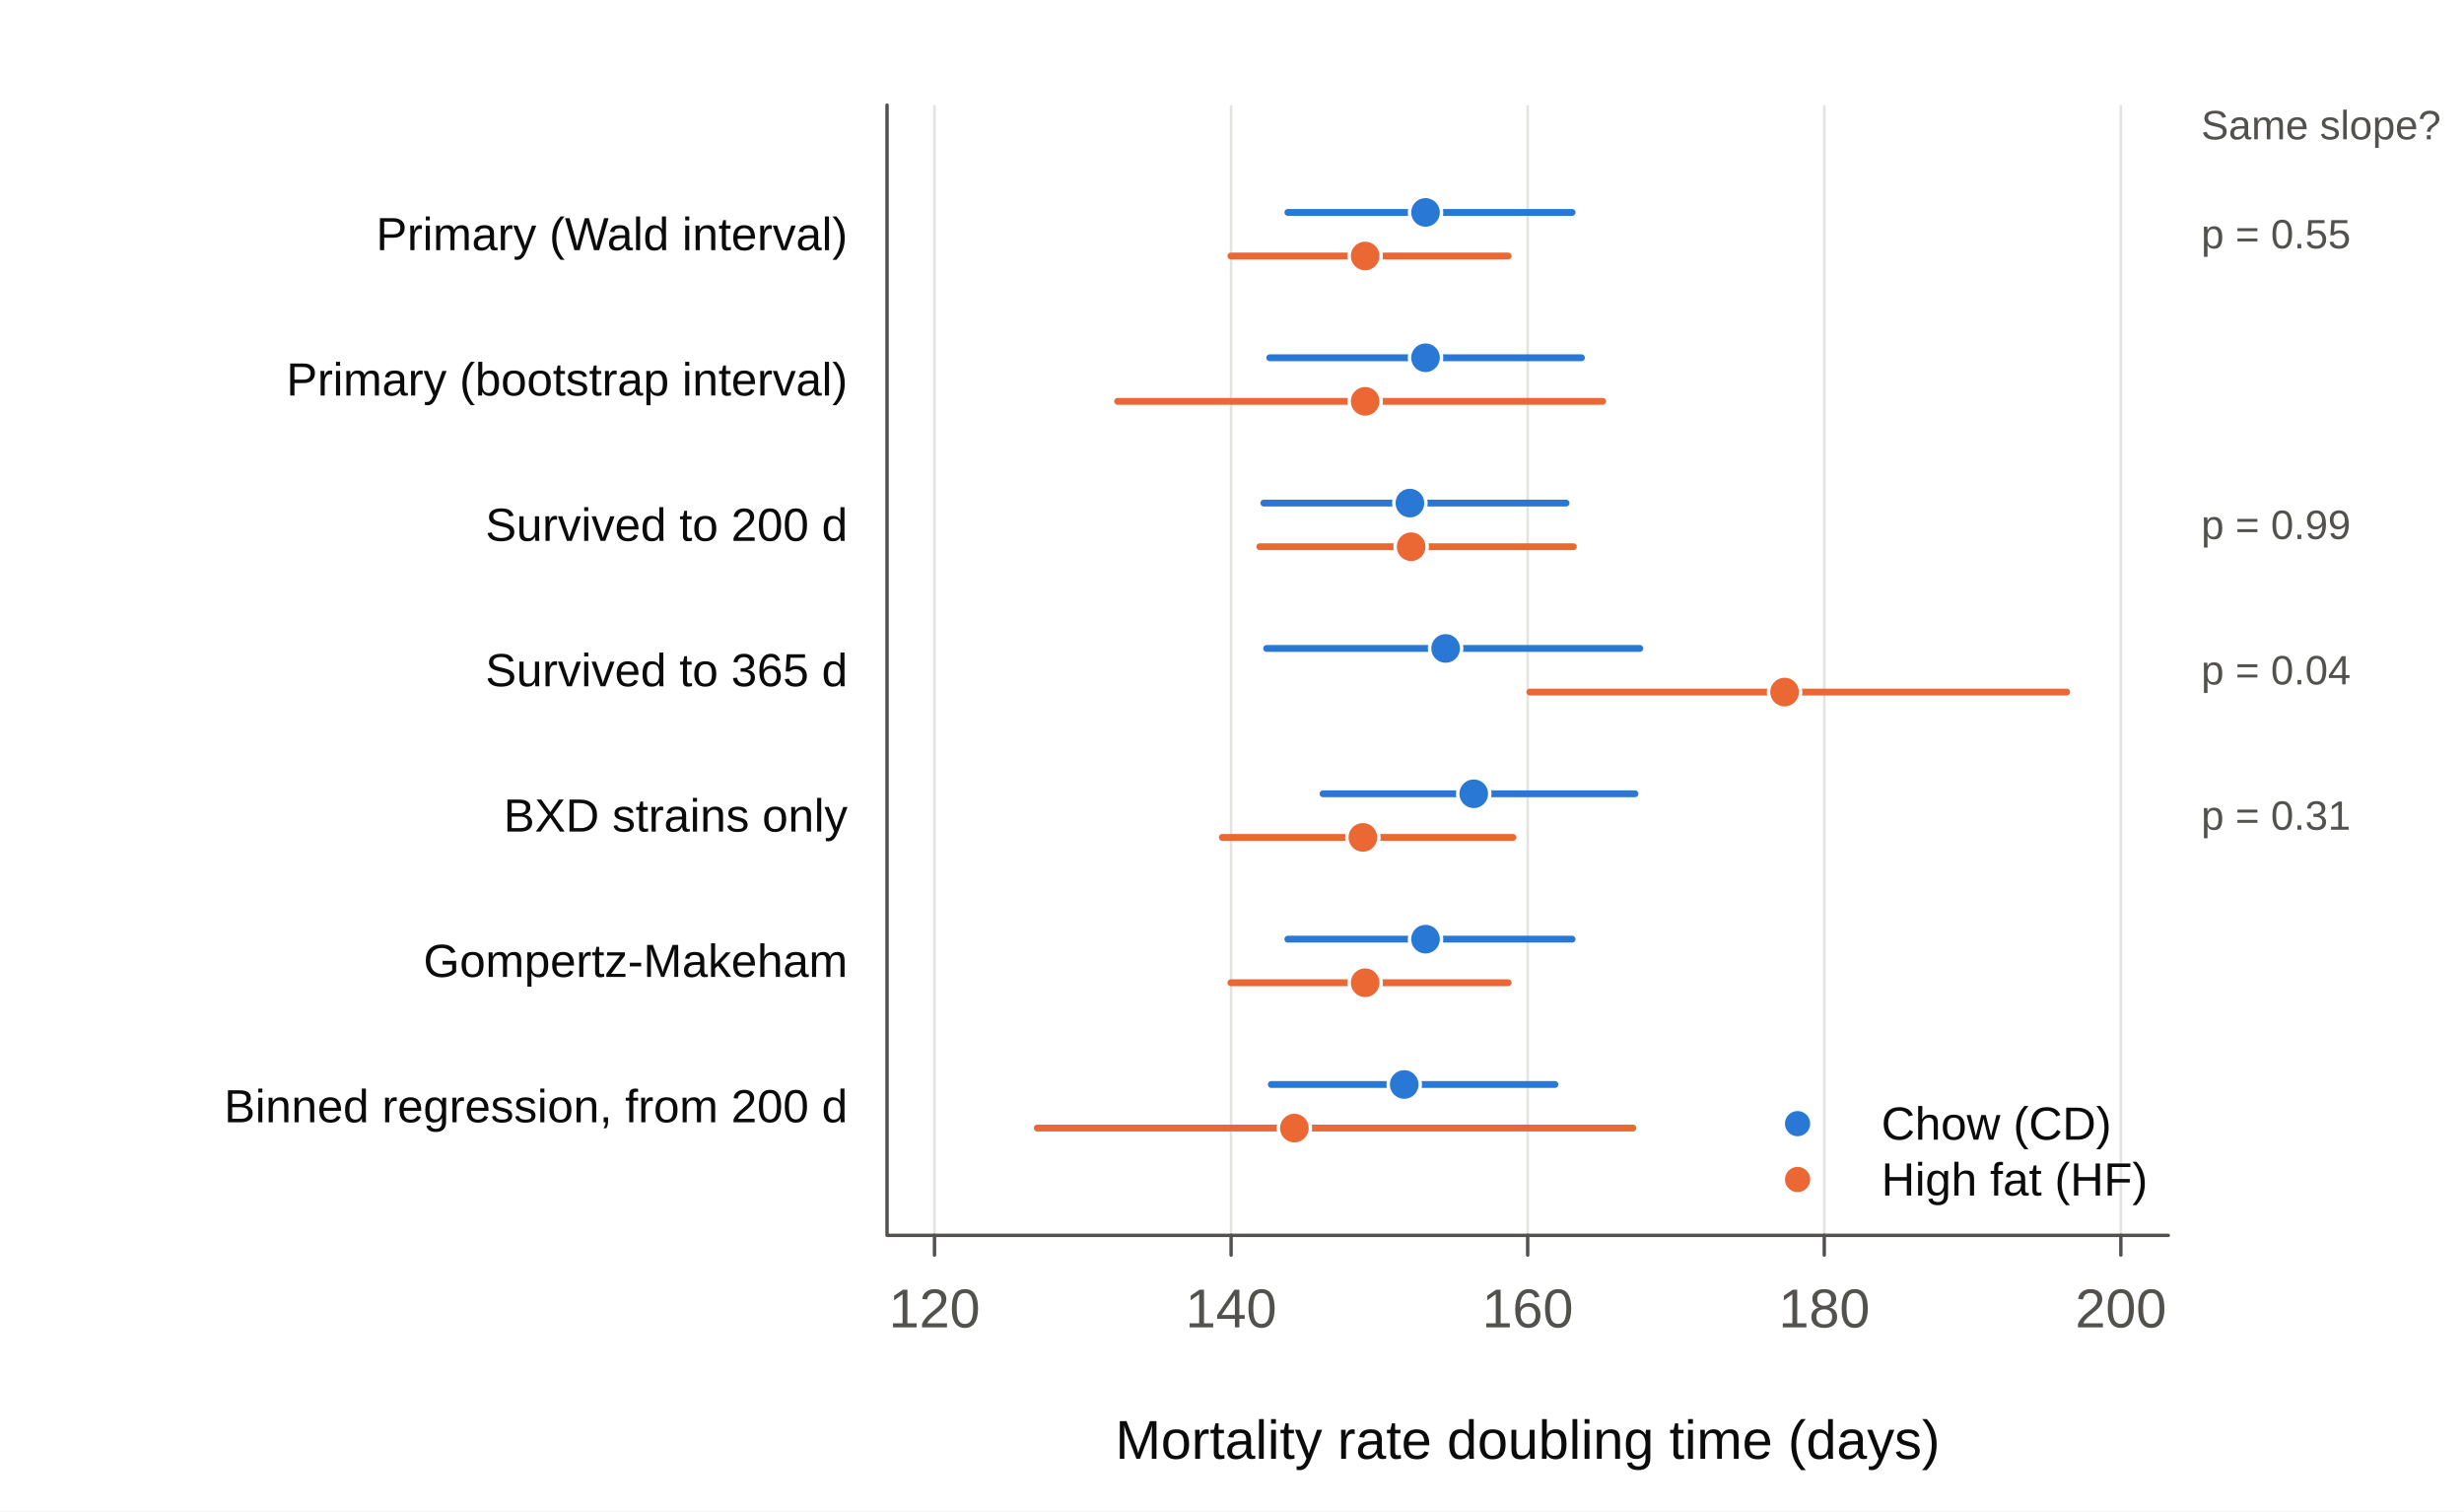
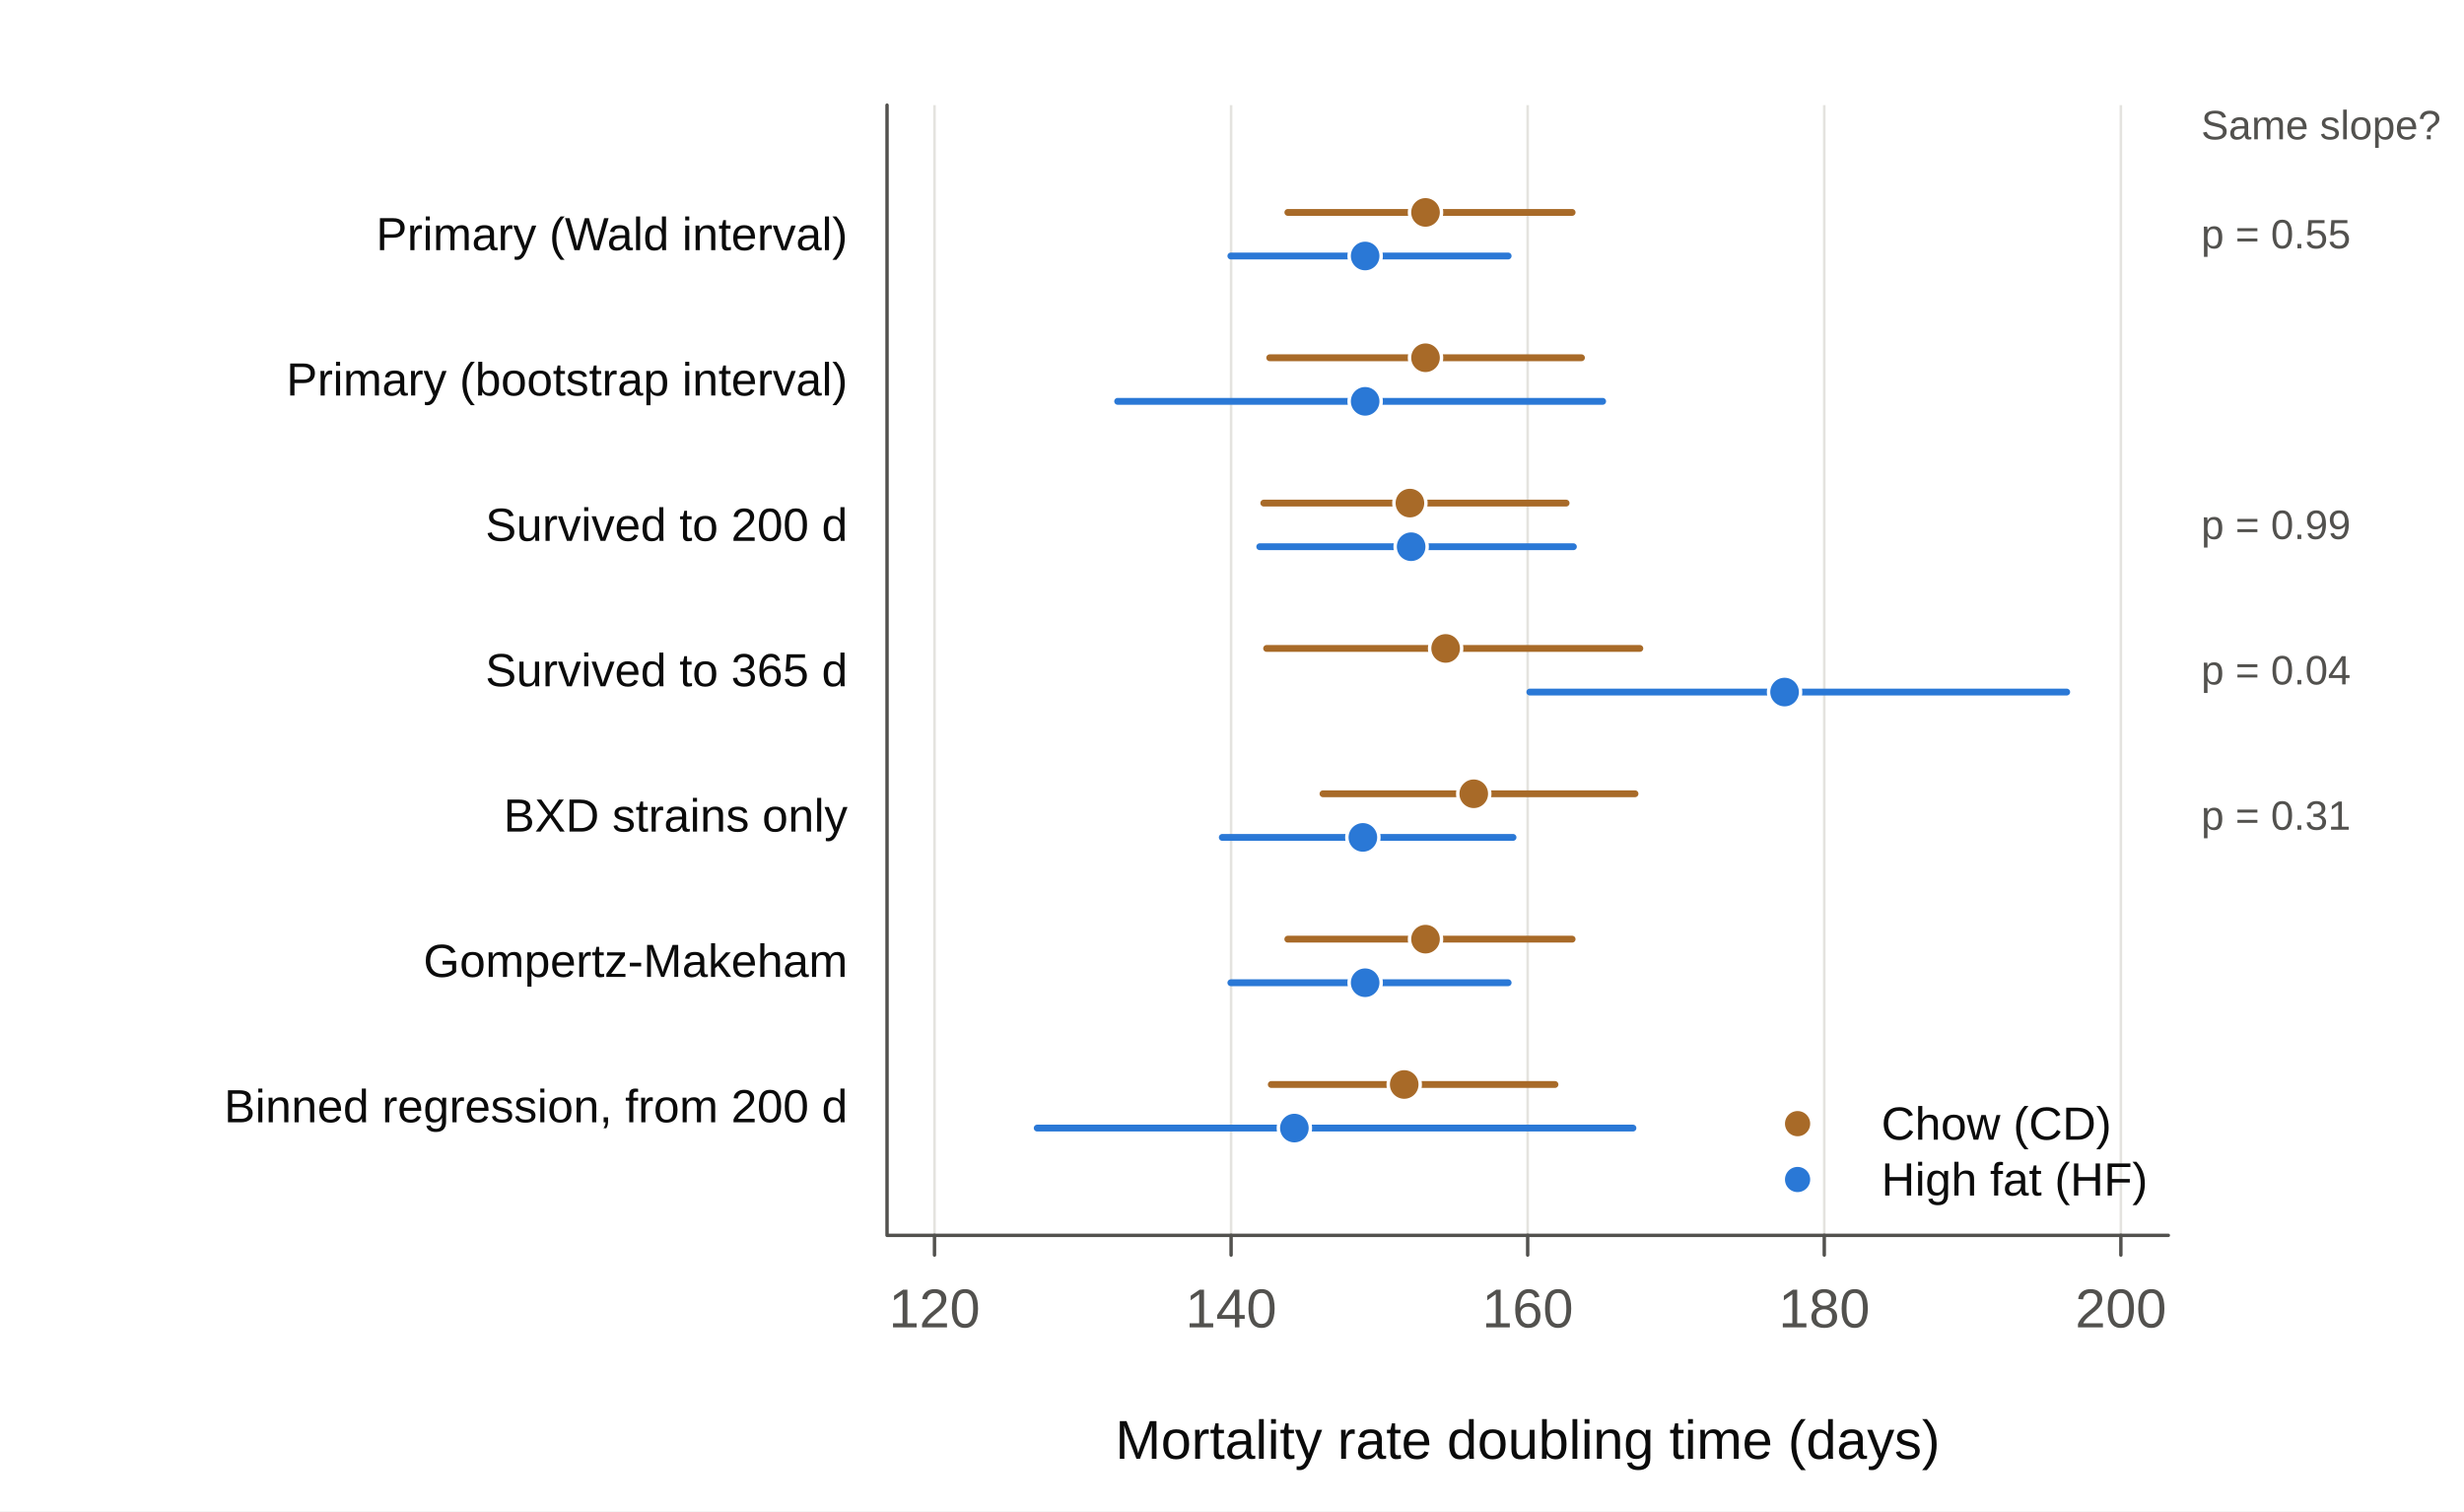
<svg xmlns="http://www.w3.org/2000/svg" class="svglite" width="540.00pt" height="331.20pt" viewBox="0 0 540.00 331.20">
  <defs>
    <style type="text/css">
    .svglite line, .svglite polyline, .svglite polygon, .svglite path, .svglite rect, .svglite circle {
      fill: none;
      stroke: #000000;
      stroke-linecap: round;
      stroke-linejoin: round;
      stroke-miterlimit: 10.00;
    }
    .svglite text {
      white-space: pre;
    }
  </style>
  </defs>
  <rect width="100%" height="100%" style="stroke: none; fill: #FFFFFF;" />
  <defs>
    <clipPath id="cpMC4wMHw1NDAuMDB8MC4wMHwzMzEuMjA=">
      <rect x="0.00" y="0.00" width="540.00" height="331.20" />
    </clipPath>
  </defs>
  <g clip-path="url(#cpMC4wMHw1NDAuMDB8MC4wMHwzMzEuMjA=)">
    <text x="334.80" y="319.68" text-anchor="middle" style="font-size: 12.00px;fill: #0B0B0B; font-family: &quot;Arial&quot;;">Mortality rate doubling time (days)</text>
  </g>
  <defs>
    <clipPath id="cpMTk0LjQwfDQ3NS4yMHwyMy4wNHwyNzAuNzI=">
      <rect x="194.40" y="23.04" width="280.80" height="247.68" />
    </clipPath>
  </defs>
  <g clip-path="url(#cpMTk0LjQwfDQ3NS4yMHwyMy4wNHwyNzAuNzI=)">
    <line x1="204.80" y1="270.72" x2="204.80" y2="23.04" style="stroke-width: 0.56; stroke: #E4E3DF;" />
    <line x1="269.80" y1="270.72" x2="269.80" y2="23.04" style="stroke-width: 0.56; stroke: #E4E3DF;" />
    <line x1="334.80" y1="270.72" x2="334.80" y2="23.04" style="stroke-width: 0.56; stroke: #E4E3DF;" />
    <line x1="399.80" y1="270.72" x2="399.80" y2="23.04" style="stroke-width: 0.56; stroke: #E4E3DF;" />
    <line x1="464.80" y1="270.72" x2="464.80" y2="23.04" style="stroke-width: 0.56; stroke: #E4E3DF;" />
  </g>
  <g clip-path="url(#cpMC4wMHw1NDAuMDB8MC4wMHwzMzEuMjA=)">
    <line x1="204.80" y1="270.72" x2="464.80" y2="270.72" style="stroke-width: 0.75; stroke: none;" />
    <line x1="204.80" y1="270.72" x2="204.80" y2="275.04" style="stroke-width: 0.75; stroke: #52514E;" />
    <line x1="269.80" y1="270.72" x2="269.80" y2="275.04" style="stroke-width: 0.75; stroke: #52514E;" />
    <line x1="334.80" y1="270.72" x2="334.80" y2="275.04" style="stroke-width: 0.75; stroke: #52514E;" />
    <line x1="399.80" y1="270.72" x2="399.80" y2="275.04" style="stroke-width: 0.75; stroke: #52514E;" />
    <line x1="464.80" y1="270.72" x2="464.80" y2="275.04" style="stroke-width: 0.75; stroke: #52514E;" />
    <text x="204.80" y="290.88" text-anchor="middle" style="font-size: 12.00px;fill: #52514E; font-family: &quot;Arial&quot;;">120</text>
    <text x="269.80" y="290.88" text-anchor="middle" style="font-size: 12.00px;fill: #52514E; font-family: &quot;Arial&quot;;">140</text>
    <text x="334.80" y="290.88" text-anchor="middle" style="font-size: 12.00px;fill: #52514E; font-family: &quot;Arial&quot;;">160</text>
    <text x="399.80" y="290.88" text-anchor="middle" style="font-size: 12.00px;fill: #52514E; font-family: &quot;Arial&quot;;">180</text>
    <text x="464.80" y="290.88" text-anchor="middle" style="font-size: 12.00px;fill: #52514E; font-family: &quot;Arial&quot;;">200</text>
    <text x="185.76" y="245.94" text-anchor="end" style="font-size: 10.20px;fill: #0B0B0B; font-family: &quot;Arial&quot;;">Binned regression, from 200 d</text>
    <text x="185.76" y="214.09" text-anchor="end" style="font-size: 10.20px;fill: #0B0B0B; font-family: &quot;Arial&quot;;">Gompertz-Makeham</text>
    <text x="185.76" y="182.24" text-anchor="end" style="font-size: 10.20px;fill: #0B0B0B; font-family: &quot;Arial&quot;;">BXD strains only</text>
    <text x="185.76" y="150.39" text-anchor="end" style="font-size: 10.20px;fill: #0B0B0B; font-family: &quot;Arial&quot;;">Survived to 365 d</text>
    <text x="185.76" y="118.53" text-anchor="end" style="font-size: 10.20px;fill: #0B0B0B; font-family: &quot;Arial&quot;;">Survived to 200 d</text>
    <text x="185.76" y="86.68" text-anchor="end" style="font-size: 10.20px;fill: #0B0B0B; font-family: &quot;Arial&quot;;">Primary (bootstrap interval)</text>
    <text x="185.76" y="54.83" text-anchor="end" style="font-size: 10.20px;fill: #0B0B0B; font-family: &quot;Arial&quot;;">Primary (Wald interval)</text>
    <polyline points="194.40,23.04 194.40,270.72 475.20,270.72 " style="stroke-width: 0.75; stroke: #52514E;" />
  </g>
  <g clip-path="url(#cpMTk0LjQwfDQ3NS4yMHwyMy4wNHwyNzAuNzI=)">
-     <line x1="282.24" y1="46.55" x2="344.54" y2="46.55" style="stroke-width: 1.50; stroke: #2A78D6;" />
-     <circle cx="312.41" cy="46.55" r="3.51" style="stroke-width: 0.75; stroke: #FFFFFF; fill: #2A78D6;" />
-     <line x1="269.75" y1="56.10" x2="330.52" y2="56.10" style="stroke-width: 1.50; stroke: #EB6834;" />
-     <circle cx="299.18" cy="56.10" r="3.51" style="stroke-width: 0.75; stroke: #FFFFFF; fill: #EB6834;" />
+     <line x1="282.24" y1="46.55" x2="344.54" y2="46.55" style="stroke-width: 1.50; stroke: #A86A28;" />
+     <circle cx="312.41" cy="46.55" r="3.51" style="stroke-width: 0.75; stroke: #FFFFFF; fill: #A86A28;" />
+     <line x1="269.75" y1="56.10" x2="330.52" y2="56.10" style="stroke-width: 1.50; stroke: #2A78D6;" />
+     <circle cx="299.18" cy="56.10" r="3.51" style="stroke-width: 0.75; stroke: #FFFFFF; fill: #2A78D6;" />
  </g>
  <g clip-path="url(#cpMC4wMHw1NDAuMDB8MC4wMHwzMzEuMjA=)">
    <text x="482.40" y="54.42" style="font-size: 9.00px;fill: #52514E; font-family: &quot;Arial&quot;;">p = 0.55</text>
  </g>
  <g clip-path="url(#cpMTk0LjQwfDQ3NS4yMHwyMy4wNHwyNzAuNzI=)">
-     <line x1="278.27" y1="78.40" x2="346.59" y2="78.40" style="stroke-width: 1.50; stroke: #2A78D6;" />
-     <circle cx="312.41" cy="78.40" r="3.51" style="stroke-width: 0.75; stroke: #FFFFFF; fill: #2A78D6;" />
-     <line x1="244.94" y1="87.95" x2="351.23" y2="87.95" style="stroke-width: 1.50; stroke: #EB6834;" />
-     <circle cx="299.18" cy="87.95" r="3.51" style="stroke-width: 0.75; stroke: #FFFFFF; fill: #EB6834;" />
-     <line x1="276.97" y1="110.25" x2="343.22" y2="110.25" style="stroke-width: 1.50; stroke: #2A78D6;" />
-     <circle cx="308.99" cy="110.25" r="3.51" style="stroke-width: 0.75; stroke: #FFFFFF; fill: #2A78D6;" />
-     <line x1="276.08" y1="119.81" x2="344.82" y2="119.81" style="stroke-width: 1.50; stroke: #EB6834;" />
-     <circle cx="309.26" cy="119.81" r="3.51" style="stroke-width: 0.75; stroke: #FFFFFF; fill: #EB6834;" />
+     <line x1="278.27" y1="78.40" x2="346.59" y2="78.40" style="stroke-width: 1.50; stroke: #A86A28;" />
+     <circle cx="312.41" cy="78.40" r="3.51" style="stroke-width: 0.75; stroke: #FFFFFF; fill: #A86A28;" />
+     <line x1="244.94" y1="87.95" x2="351.23" y2="87.95" style="stroke-width: 1.50; stroke: #2A78D6;" />
+     <circle cx="299.18" cy="87.95" r="3.51" style="stroke-width: 0.75; stroke: #FFFFFF; fill: #2A78D6;" />
+     <line x1="276.97" y1="110.25" x2="343.22" y2="110.25" style="stroke-width: 1.50; stroke: #A86A28;" />
+     <circle cx="308.99" cy="110.25" r="3.51" style="stroke-width: 0.75; stroke: #FFFFFF; fill: #A86A28;" />
+     <line x1="276.08" y1="119.81" x2="344.82" y2="119.81" style="stroke-width: 1.50; stroke: #2A78D6;" />
+     <circle cx="309.26" cy="119.81" r="3.51" style="stroke-width: 0.75; stroke: #FFFFFF; fill: #2A78D6;" />
  </g>
  <g clip-path="url(#cpMC4wMHw1NDAuMDB8MC4wMHwzMzEuMjA=)">
    <text x="482.40" y="118.12" style="font-size: 9.00px;fill: #52514E; font-family: &quot;Arial&quot;;">p = 0.99</text>
  </g>
  <g clip-path="url(#cpMTk0LjQwfDQ3NS4yMHwyMy4wNHwyNzAuNzI=)">
-     <line x1="277.59" y1="142.10" x2="359.38" y2="142.10" style="stroke-width: 1.50; stroke: #2A78D6;" />
-     <circle cx="316.82" cy="142.10" r="3.51" style="stroke-width: 0.75; stroke: #FFFFFF; fill: #2A78D6;" />
-     <line x1="335.27" y1="151.66" x2="452.93" y2="151.66" style="stroke-width: 1.50; stroke: #EB6834;" />
-     <circle cx="391.10" cy="151.66" r="3.51" style="stroke-width: 0.75; stroke: #FFFFFF; fill: #EB6834;" />
+     <line x1="277.59" y1="142.10" x2="359.38" y2="142.10" style="stroke-width: 1.50; stroke: #A86A28;" />
+     <circle cx="316.82" cy="142.10" r="3.51" style="stroke-width: 0.75; stroke: #FFFFFF; fill: #A86A28;" />
+     <line x1="335.27" y1="151.66" x2="452.93" y2="151.66" style="stroke-width: 1.50; stroke: #2A78D6;" />
+     <circle cx="391.10" cy="151.66" r="3.51" style="stroke-width: 0.75; stroke: #FFFFFF; fill: #2A78D6;" />
  </g>
  <g clip-path="url(#cpMC4wMHw1NDAuMDB8MC4wMHwzMzEuMjA=)">
    <text x="482.40" y="149.98" style="font-size: 9.00px;fill: #52514E; font-family: &quot;Arial&quot;;">p = 0.04</text>
  </g>
  <g clip-path="url(#cpMTk0LjQwfDQ3NS4yMHwyMy4wNHwyNzAuNzI=)">
-     <line x1="289.94" y1="173.95" x2="358.32" y2="173.95" style="stroke-width: 1.50; stroke: #2A78D6;" />
-     <circle cx="322.98" cy="173.95" r="3.51" style="stroke-width: 0.75; stroke: #FFFFFF; fill: #2A78D6;" />
-     <line x1="267.87" y1="183.51" x2="331.59" y2="183.51" style="stroke-width: 1.50; stroke: #EB6834;" />
-     <circle cx="298.68" cy="183.51" r="3.51" style="stroke-width: 0.75; stroke: #FFFFFF; fill: #EB6834;" />
+     <line x1="289.94" y1="173.95" x2="358.32" y2="173.95" style="stroke-width: 1.50; stroke: #A86A28;" />
+     <circle cx="322.98" cy="173.95" r="3.51" style="stroke-width: 0.75; stroke: #FFFFFF; fill: #A86A28;" />
+     <line x1="267.87" y1="183.51" x2="331.59" y2="183.51" style="stroke-width: 1.50; stroke: #2A78D6;" />
+     <circle cx="298.68" cy="183.51" r="3.51" style="stroke-width: 0.75; stroke: #FFFFFF; fill: #2A78D6;" />
  </g>
  <g clip-path="url(#cpMC4wMHw1NDAuMDB8MC4wMHwzMzEuMjA=)">
    <text x="482.40" y="181.83" style="font-size: 9.00px;fill: #52514E; font-family: &quot;Arial&quot;;">p = 0.31</text>
  </g>
  <g clip-path="url(#cpMTk0LjQwfDQ3NS4yMHwyMy4wNHwyNzAuNzI=)">
-     <line x1="282.23" y1="205.81" x2="344.54" y2="205.81" style="stroke-width: 1.50; stroke: #2A78D6;" />
-     <circle cx="312.41" cy="205.81" r="3.51" style="stroke-width: 0.75; stroke: #FFFFFF; fill: #2A78D6;" />
-     <line x1="269.75" y1="215.36" x2="330.52" y2="215.36" style="stroke-width: 1.50; stroke: #EB6834;" />
-     <circle cx="299.18" cy="215.36" r="3.51" style="stroke-width: 0.75; stroke: #FFFFFF; fill: #EB6834;" />
-     <line x1="278.61" y1="237.66" x2="340.78" y2="237.66" style="stroke-width: 1.50; stroke: #2A78D6;" />
-     <circle cx="307.74" cy="237.66" r="3.51" style="stroke-width: 0.75; stroke: #FFFFFF; fill: #2A78D6;" />
-     <line x1="227.31" y1="247.21" x2="357.87" y2="247.21" style="stroke-width: 1.50; stroke: #EB6834;" />
-     <circle cx="283.67" cy="247.21" r="3.51" style="stroke-width: 0.75; stroke: #FFFFFF; fill: #EB6834;" />
+     <line x1="282.23" y1="205.81" x2="344.54" y2="205.81" style="stroke-width: 1.50; stroke: #A86A28;" />
+     <circle cx="312.41" cy="205.81" r="3.51" style="stroke-width: 0.75; stroke: #FFFFFF; fill: #A86A28;" />
+     <line x1="269.75" y1="215.36" x2="330.52" y2="215.36" style="stroke-width: 1.50; stroke: #2A78D6;" />
+     <circle cx="299.18" cy="215.36" r="3.51" style="stroke-width: 0.75; stroke: #FFFFFF; fill: #2A78D6;" />
+     <line x1="278.61" y1="237.66" x2="340.78" y2="237.66" style="stroke-width: 1.50; stroke: #A86A28;" />
+     <circle cx="307.74" cy="237.66" r="3.51" style="stroke-width: 0.75; stroke: #FFFFFF; fill: #A86A28;" />
+     <line x1="227.31" y1="247.21" x2="357.87" y2="247.21" style="stroke-width: 1.50; stroke: #2A78D6;" />
+     <circle cx="283.67" cy="247.21" r="3.51" style="stroke-width: 0.75; stroke: #FFFFFF; fill: #2A78D6;" />
  </g>
  <g clip-path="url(#cpMC4wMHw1NDAuMDB8MC4wMHwzMzEuMjA=)">
    <text x="482.40" y="30.53" style="font-size: 9.00px;fill: #52514E; font-family: &quot;Arial&quot;;">Same slope?</text>
  </g>
  <g clip-path="url(#cpMTk0LjQwfDQ3NS4yMHwyMy4wNHwyNzAuNzI=)">
-     <circle cx="393.95" cy="246.24" r="3.51" style="stroke-width: 1.50; stroke: #FFFFFF; fill: #2A78D6;" />
-     <circle cx="393.95" cy="258.48" r="3.51" style="stroke-width: 1.50; stroke: #FFFFFF; fill: #EB6834;" />
+     <circle cx="393.95" cy="246.24" r="3.51" style="stroke-width: 1.50; stroke: #FFFFFF; fill: #A86A28;" />
+     <circle cx="393.95" cy="258.48" r="3.51" style="stroke-width: 1.50; stroke: #FFFFFF; fill: #2A78D6;" />
    <text x="412.31" y="249.75" style="font-size: 10.20px;fill: #0B0B0B; font-family: &quot;Arial&quot;;">Chow (CD)</text>
    <text x="412.31" y="261.99" style="font-size: 10.20px;fill: #0B0B0B; font-family: &quot;Arial&quot;;">High fat (HF)</text>
  </g>
</svg>
